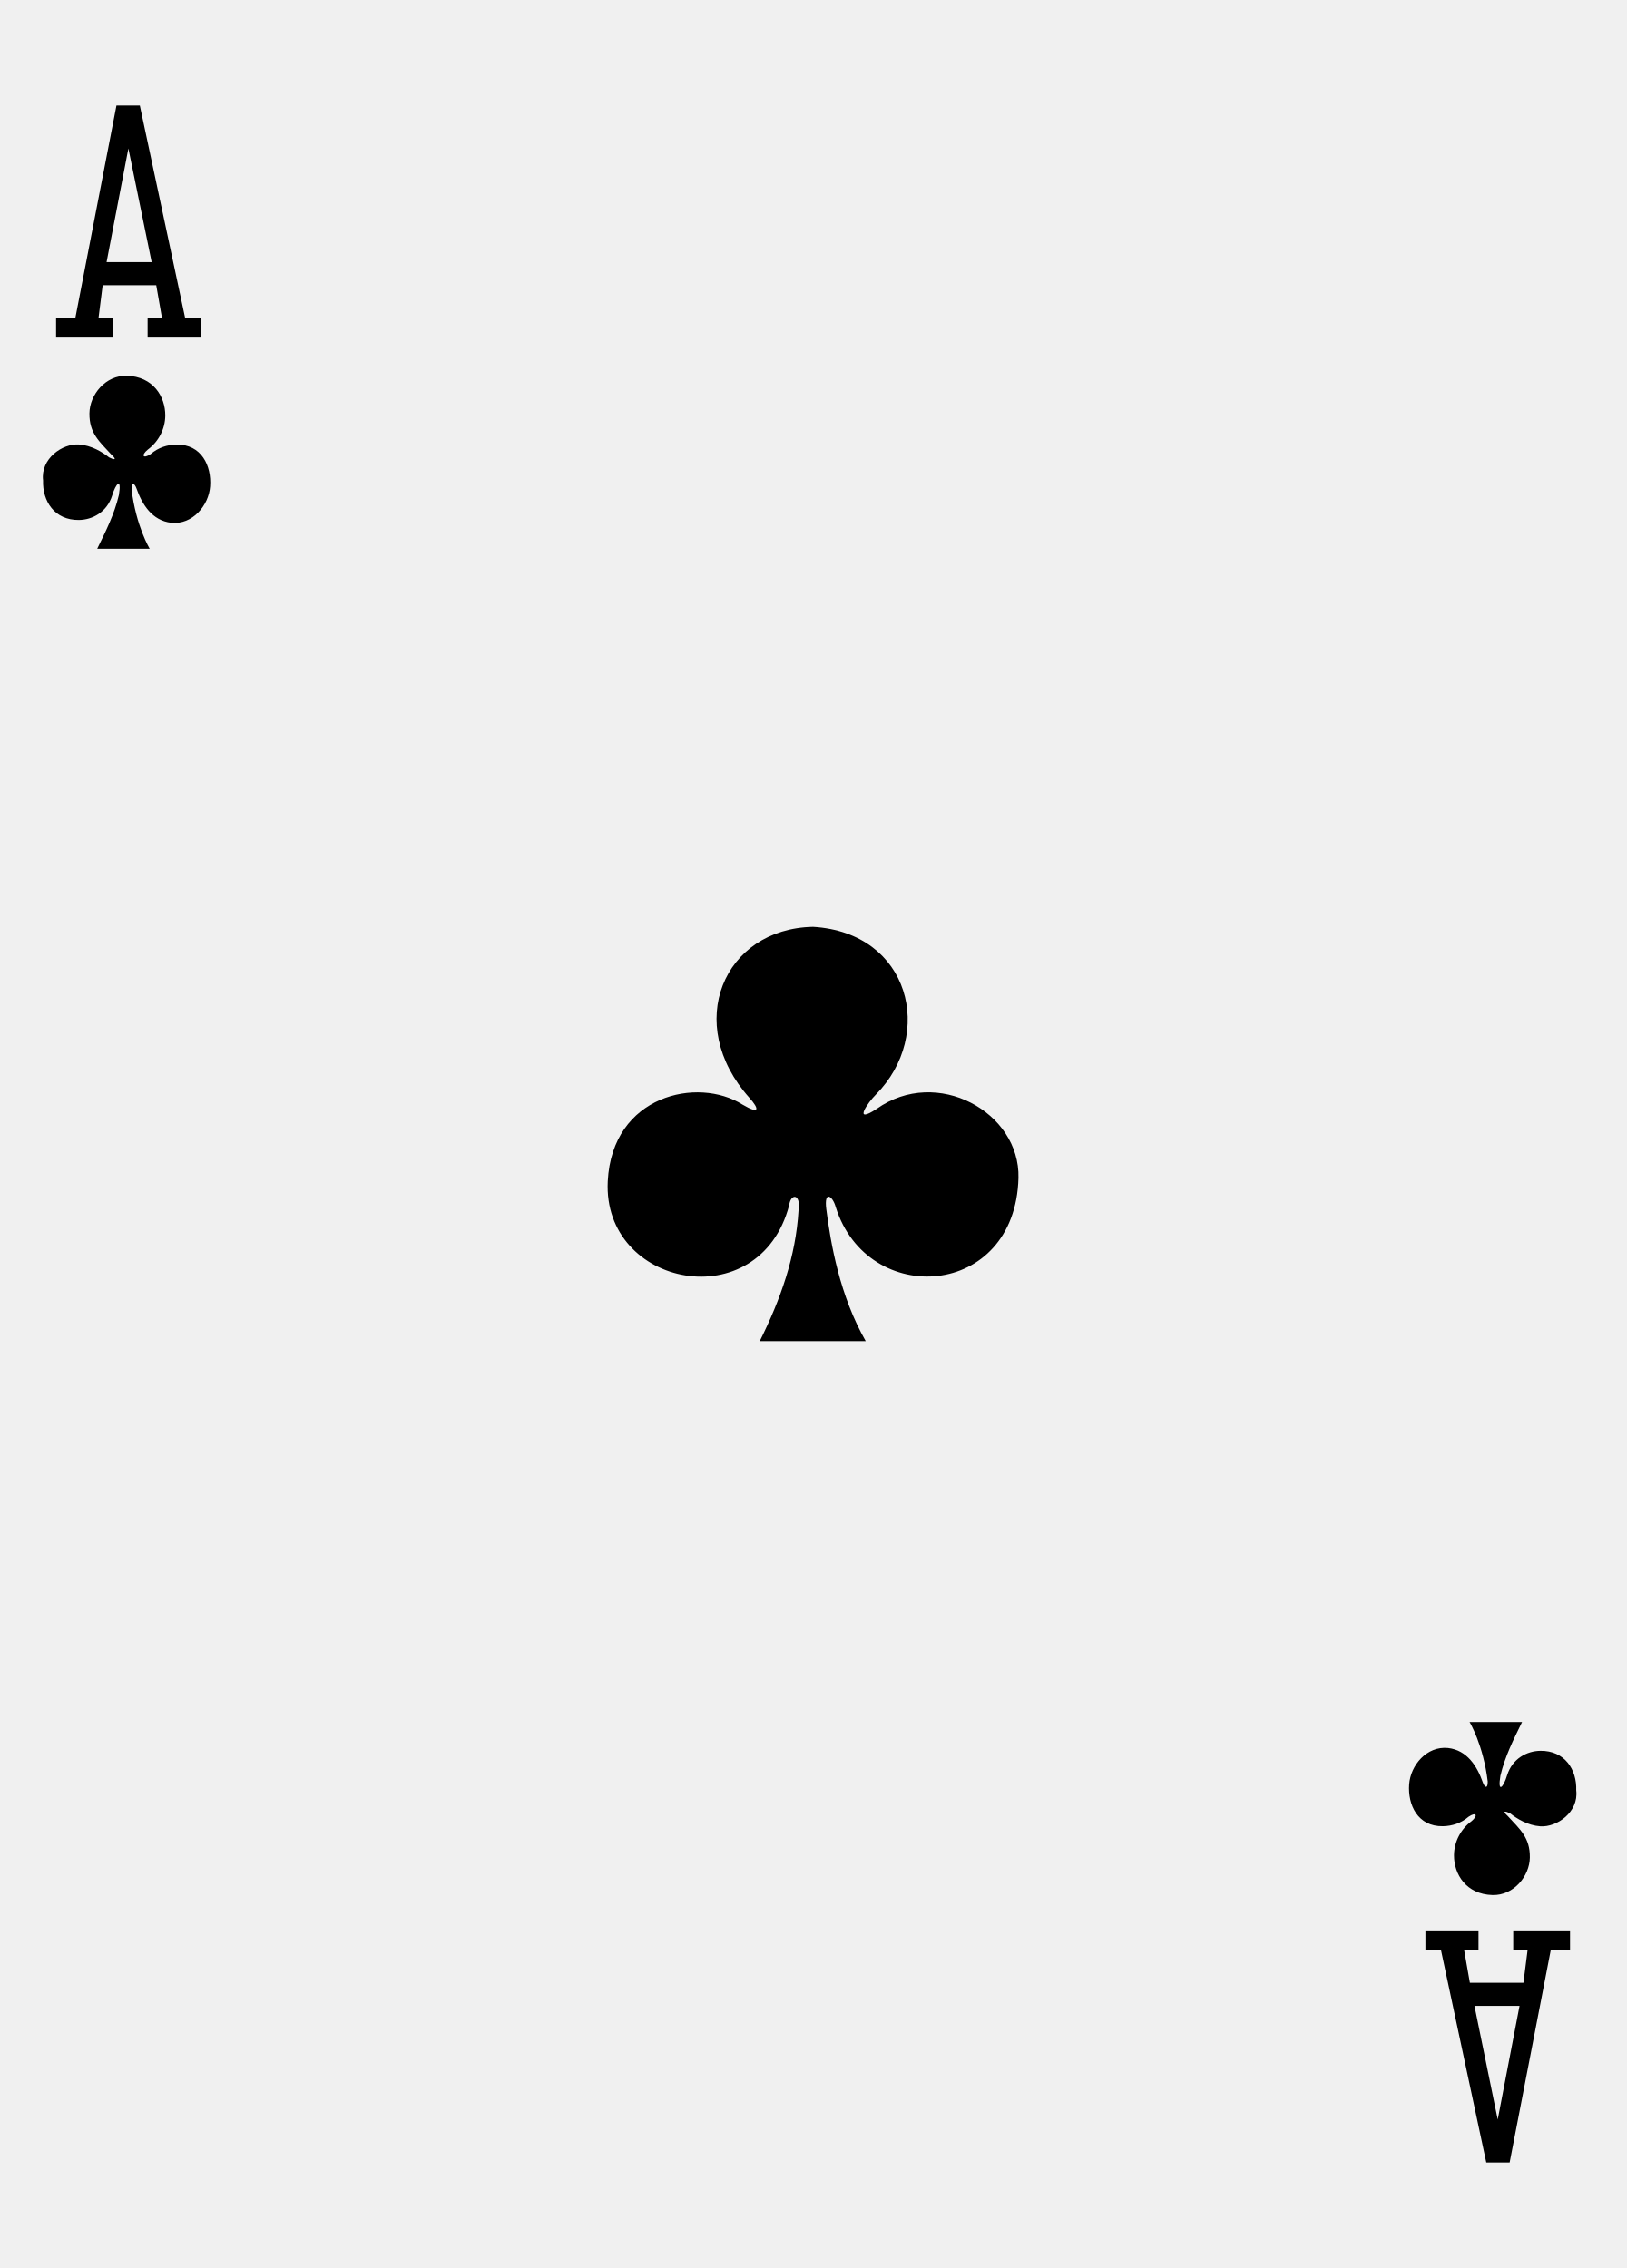
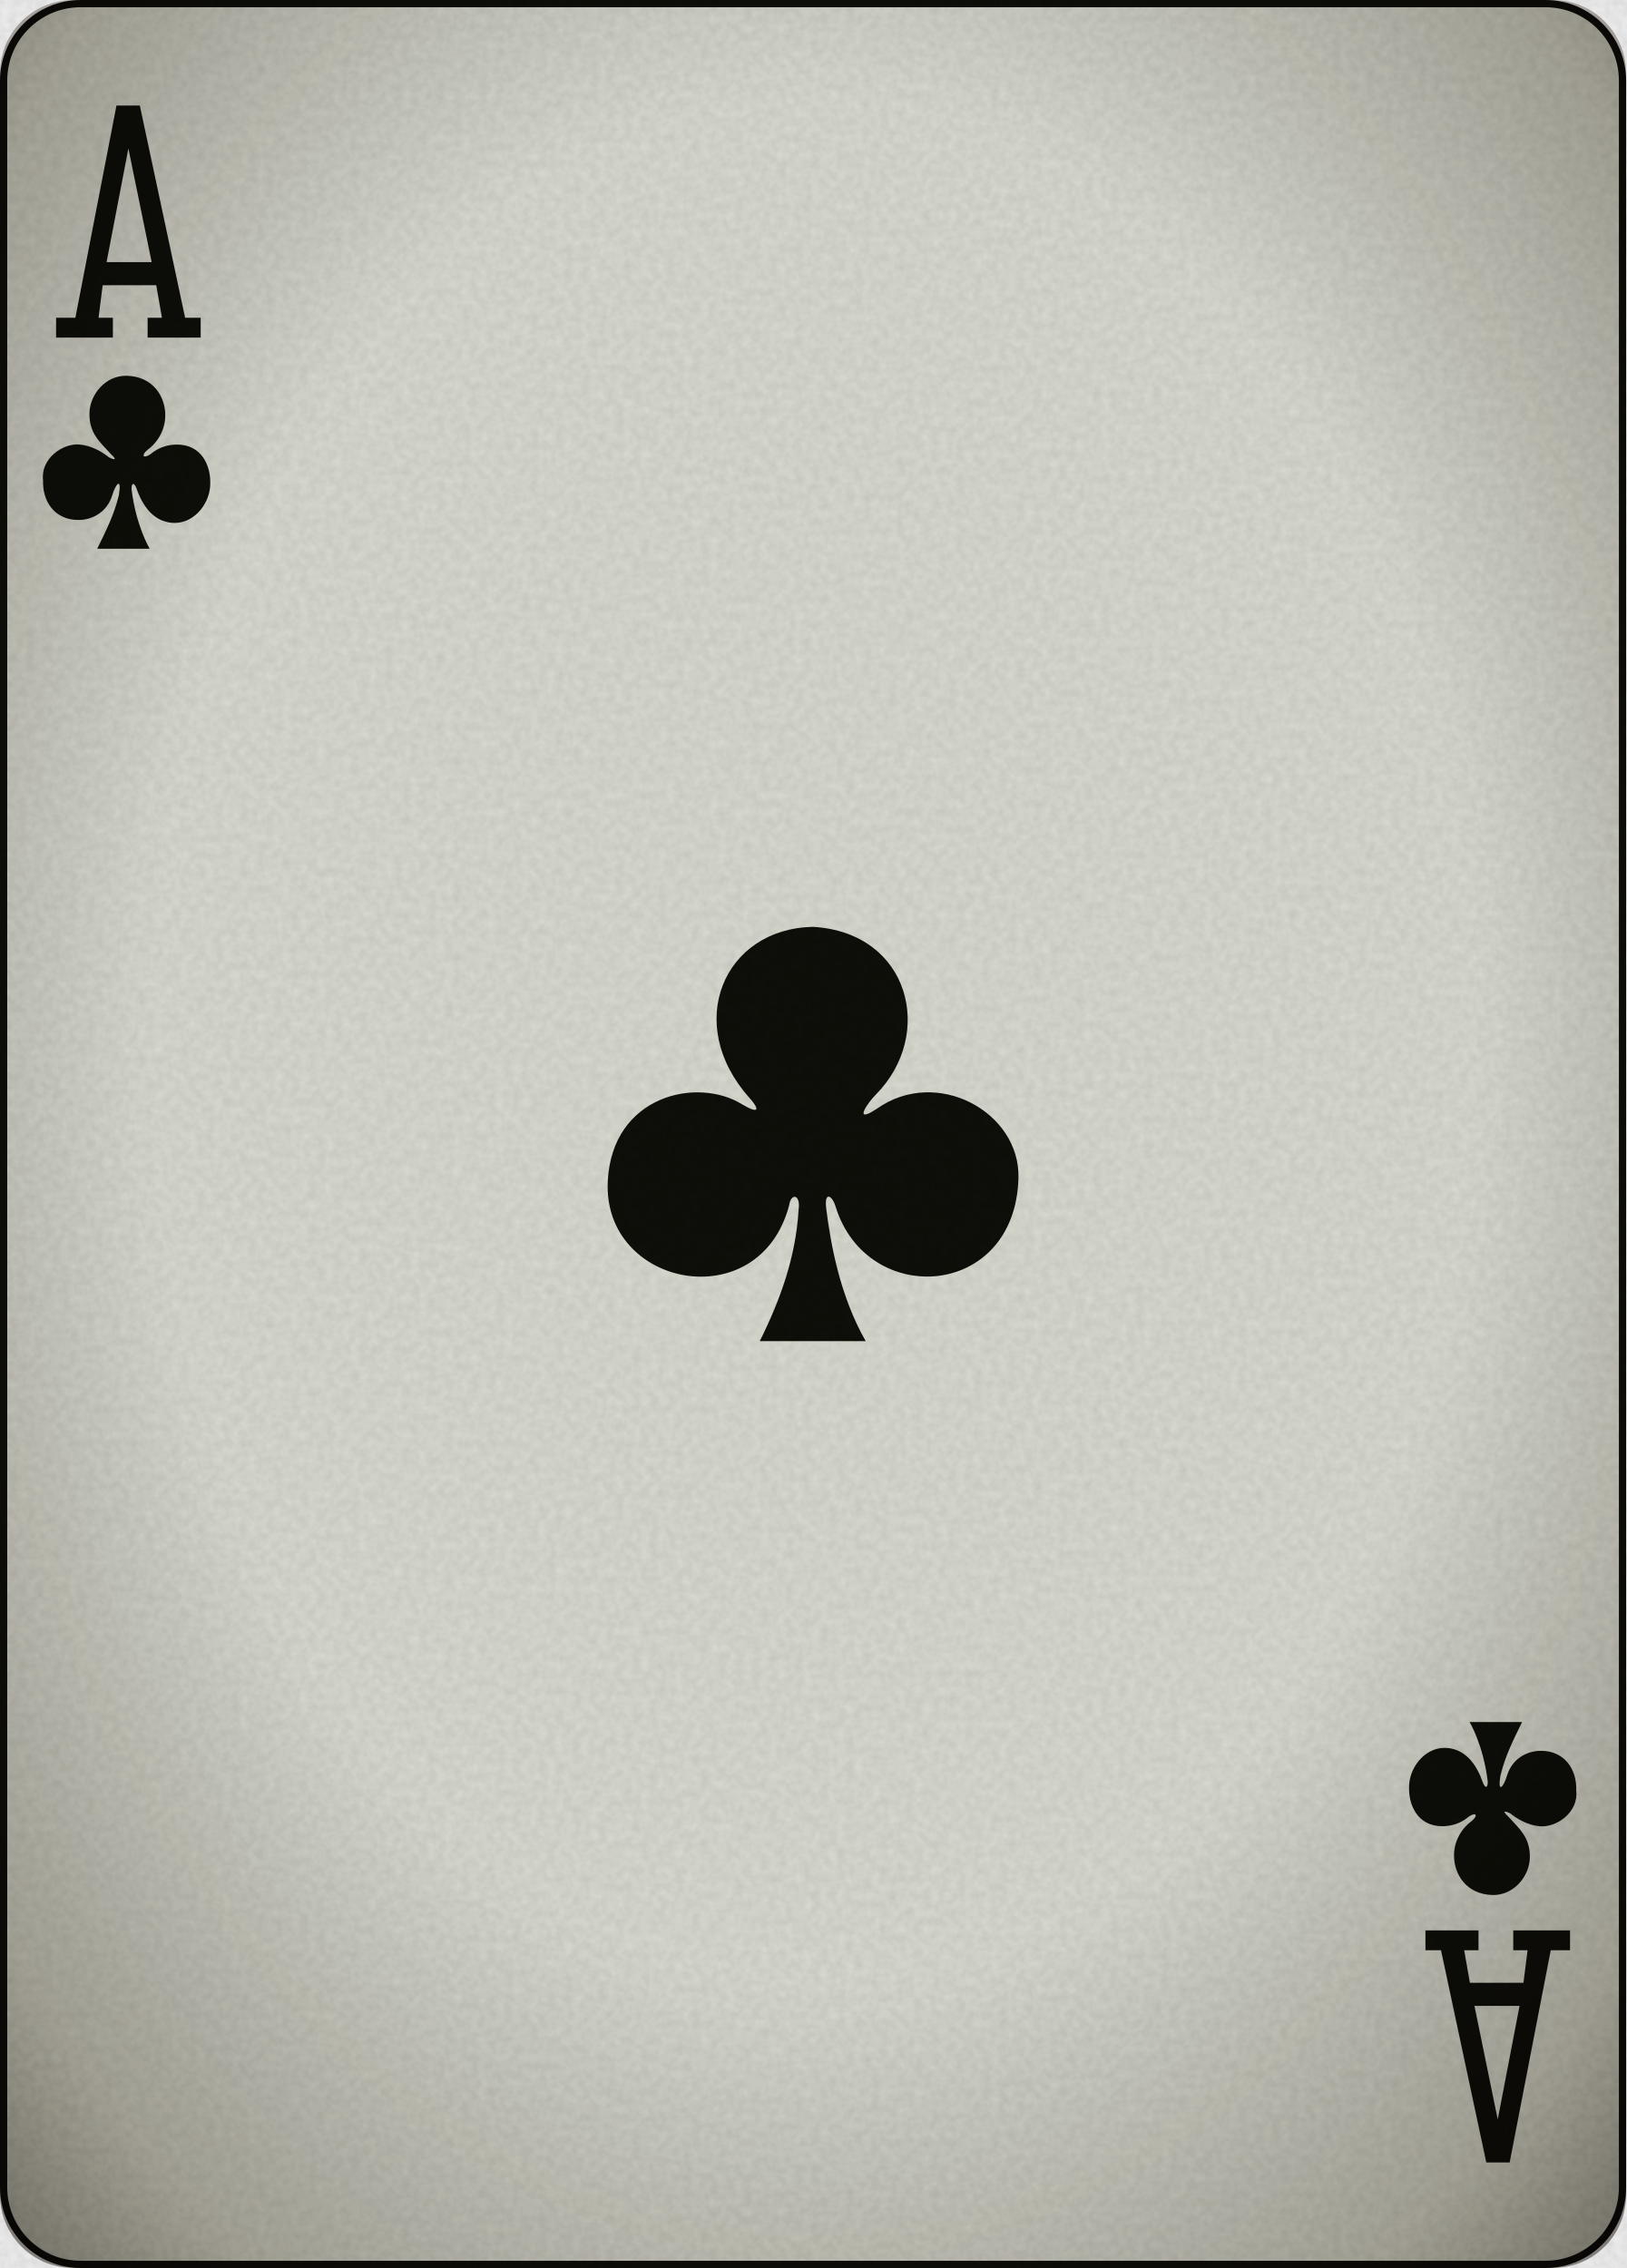
<svg xmlns="http://www.w3.org/2000/svg" version="1.1" id="svg4423" height="312.808" width="224.225">
-   <g id="layer1" transform="translate(-259.9347,-369.7772)">
+   <defs id="defs4425">
+     <filter id="envejecido" x="-15%" y="-15%" width="130%" height="130%" color-interpolation-filters="sRGB">
+       <feColorMatrix in="SourceGraphic" type="matrix" values="0.62 0.12 0.05 0 0.06                 0.05 0.70 0.05 0 0.06                 0.00 0.06 0.72 0 0.04                 0    0    0    1 0" result="warm" />
+       <feTurbulence type="fractalNoise" baseFrequency="0.85" numOctaves="2" seed="11" result="noise" />
+       <feColorMatrix in="noise" type="matrix" values="0 0 0 0 0                 0 0 0 0 0                 0 0 0 0 0                 0 0 0 0.10 0" result="noiseAlpha" />
+       <feComposite in="noiseAlpha" in2="warm" operator="over" result="grained" />
+     </filter>
+     <radialGradient id="vignette-grad" cx="50%" cy="46%" r="75%">
+       <stop offset="55%" stop-color="#2a1a0a" stop-opacity="0" />
+       <stop offset="85%" stop-color="#2a1a0a" stop-opacity="0.28" />
+       <stop offset="100%" stop-color="#160d05" stop-opacity="0.55" />
+     </radialGradient>
+   </defs>
+   <g id="layer1" transform="translate(-259.9347,-369.7772)" filter="url(#envejecido)">
    <g id="g3822" transform="translate(-713.3149,92.13511)" style="display:inline">
      <g id="g6650">
        <g transform="translate(-6.5580369e-5,0)" id="g8311">
          <g style="display:inline" id="g8869-5" transform="translate(-5060.953,3024.952)">
+             <rect ry="10.63" rx="10.63" style="display:inline;fill:#ffffff;fill-opacity:1;stroke:#000000;stroke-width:0.997;stroke-miterlimit:4;stroke-dasharray:none;stroke-opacity:1" id="rect3232-5" width="223.228" height="311.811" x="6034.701" y="-2746.811" />
            <g transform="matrix(0.3010621,0,0,0.3010621,5730.642,-1948.112)" id="g8567-1" />
          </g>
        </g>
        <g id="g6643">
          <path style="display:inline;fill:#000000;fill-opacity:1" d="m 1033.986,-2499.928 0,-9.091 8.839,0 18.814,-97.227 10.705,0 20.736,97.227 7.134,0 0,9.091 -24.307,0 0,-9.091 6.566,0 -2.616,-14.9 -24.532,0 -1.894,14.9 6.566,0 0,9.091 z m 43.772,-34.598 -10.657,-52.05 -9.987,52.05 z" id="path7183-7" transform="matrix(0.3010621,0,0,0.3010621,669.6892,1076.84)" />
          <path id="path7186-1" d="m 1727.391,-1770.247 0,9.091 -8.839,0 -18.814,97.227 -10.705,0 -20.736,-97.227 -7.134,0 0,-9.091 24.307,0 0,9.091 -6.566,0 2.616,14.9 24.532,0 1.894,-14.9 -6.566,0 0,-9.091 z m -43.772,34.598 10.657,52.05 9.987,-52.05 z" style="display:inline;fill:#000000;fill-opacity:1" transform="matrix(0.3010621,0,0,0.3010621,669.6892,1076.84)" />
          <path style="display:inline;fill:#000000;fill-opacity:1" d="m 1078.011,462.617 c 2.879,-5.776 4.976,-11.701 5.348,-18.037 0.342,-2.332 -1.075,-2.371 -1.288,-0.729 -4.076,15.593 -25.763,11.37 -25.017,-3.297 0.605,-11.895 12.419,-14.454 18.582,-10.565 2.434,1.433 2.296,0.575 0.968,-0.912 -9.155,-10.211 -3.61,-23.362 8.761,-23.602 13.38,0.793 16.851,14.87 8.644,23.148 -1.021,0.995 -3.284,4.191 0.123,1.956 8.287,-5.888 19.787,0.443 19.553,9.521 -0.433,16.739 -20.839,17.987 -25.203,4.006 -0.42,-1.55 -1.629,-2.329 -1.295,0.304 0.605,4.767 1.857,11.953 5.437,18.206 z" id="path3235" />
          <path style="display:inline;fill:#000000;fill-opacity:1" d="m 986.657,353.322 c 1.192,-2.445 2.352,-4.721 2.984,-7.401 0.419,-2.528 -0.438,-1.589 -0.925,0.068 -0.721,2.297 -2.723,3.344 -4.58,3.369 -3.371,0.045 -5.053,-2.604 -4.948,-5.454 -0.368,-2.999 2.671,-5.12 4.962,-4.957 1.722,0.123 3.224,1.052 4.133,1.775 0.596,0.315 1.234,0.455 0.345,-0.358 -1.678,-1.833 -3.077,-2.964 -3.046,-5.711 0.029,-2.579 2.233,-5.268 5.155,-5.184 3.651,0.105 5.312,2.89 5.303,5.481 -0.01,1.888 -0.954,3.626 -2.411,4.703 -0.944,0.766 -0.679,1.34 0.398,0.615 1.035,-0.892 2.267,-1.283 3.545,-1.31 3.49,-0.055 4.855,2.961 4.655,5.764 -0.187,2.626 -2.423,5.328 -5.369,5.022 -2.631,-0.301 -4.013,-2.51 -4.805,-4.777 -0.262,-0.695 -0.676,-0.883 -0.664,0.153 0.608,5.057 2.492,8.204 2.505,8.202 z" id="path3430" />
          <path id="path3478" d="m 1183.126,515.155 c -1.192,2.445 -2.352,4.721 -2.984,7.401 -0.419,2.528 0.438,1.589 0.925,-0.068 0.721,-2.297 2.723,-3.344 4.58,-3.369 3.371,-0.045 5.053,2.604 4.948,5.454 0.368,2.999 -2.671,5.12 -4.962,4.957 -1.722,-0.123 -3.224,-1.052 -4.133,-1.775 -0.596,-0.315 -1.234,-0.455 -0.345,0.358 1.678,1.833 3.077,2.964 3.046,5.711 -0.029,2.579 -2.233,5.268 -5.155,5.184 -3.651,-0.105 -5.312,-2.89 -5.303,-5.481 0.01,-1.888 0.954,-3.626 2.411,-4.703 0.944,-0.766 0.679,-1.34 -0.398,-0.615 -1.035,0.892 -2.267,1.283 -3.545,1.31 -3.49,0.055 -4.855,-2.961 -4.655,-5.764 0.187,-2.626 2.423,-5.328 5.369,-5.022 2.631,0.301 4.013,2.51 4.805,4.777 0.262,0.695 0.676,0.883 0.664,-0.153 -0.608,-5.057 -2.492,-8.204 -2.505,-8.202 z" style="display:inline;fill:#000000;fill-opacity:1" />
        </g>
      </g>
    </g>
  </g>
+   <rect x="0" y="0" width="224.225" height="312.808" rx="10.09" ry="10.09" fill="url(#vignette-grad)" style="mix-blend-mode:multiply" />
</svg>
